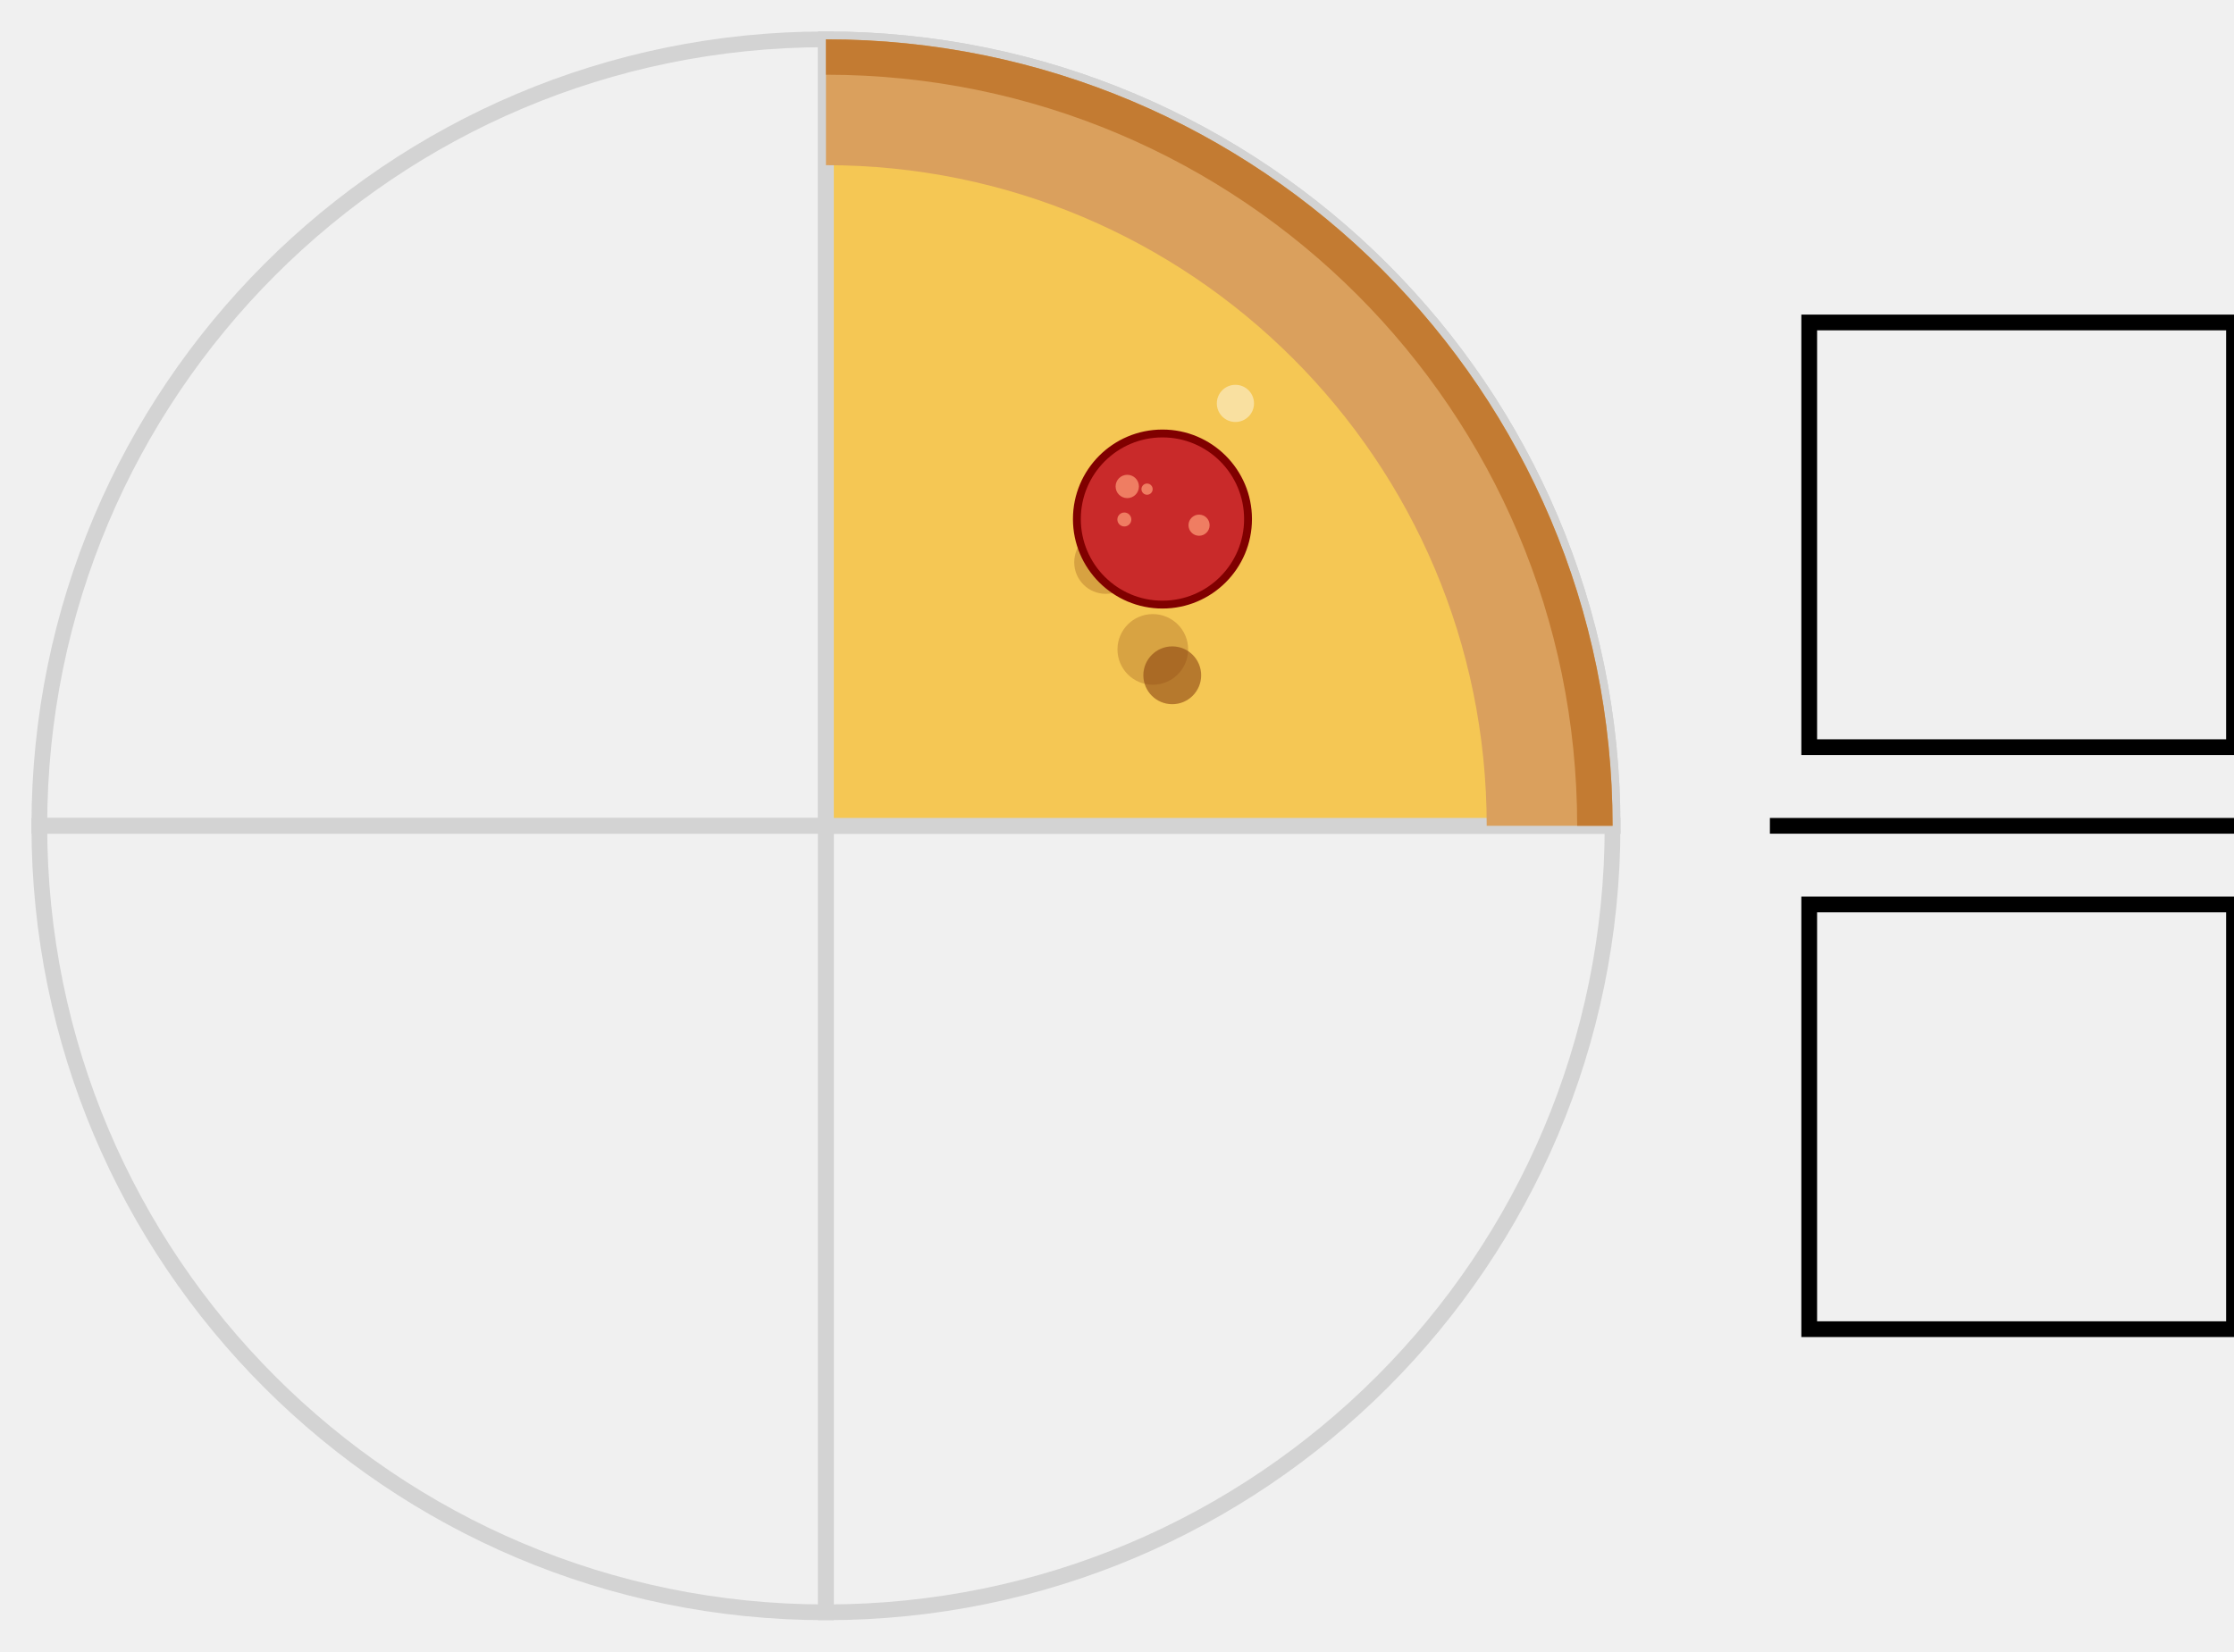
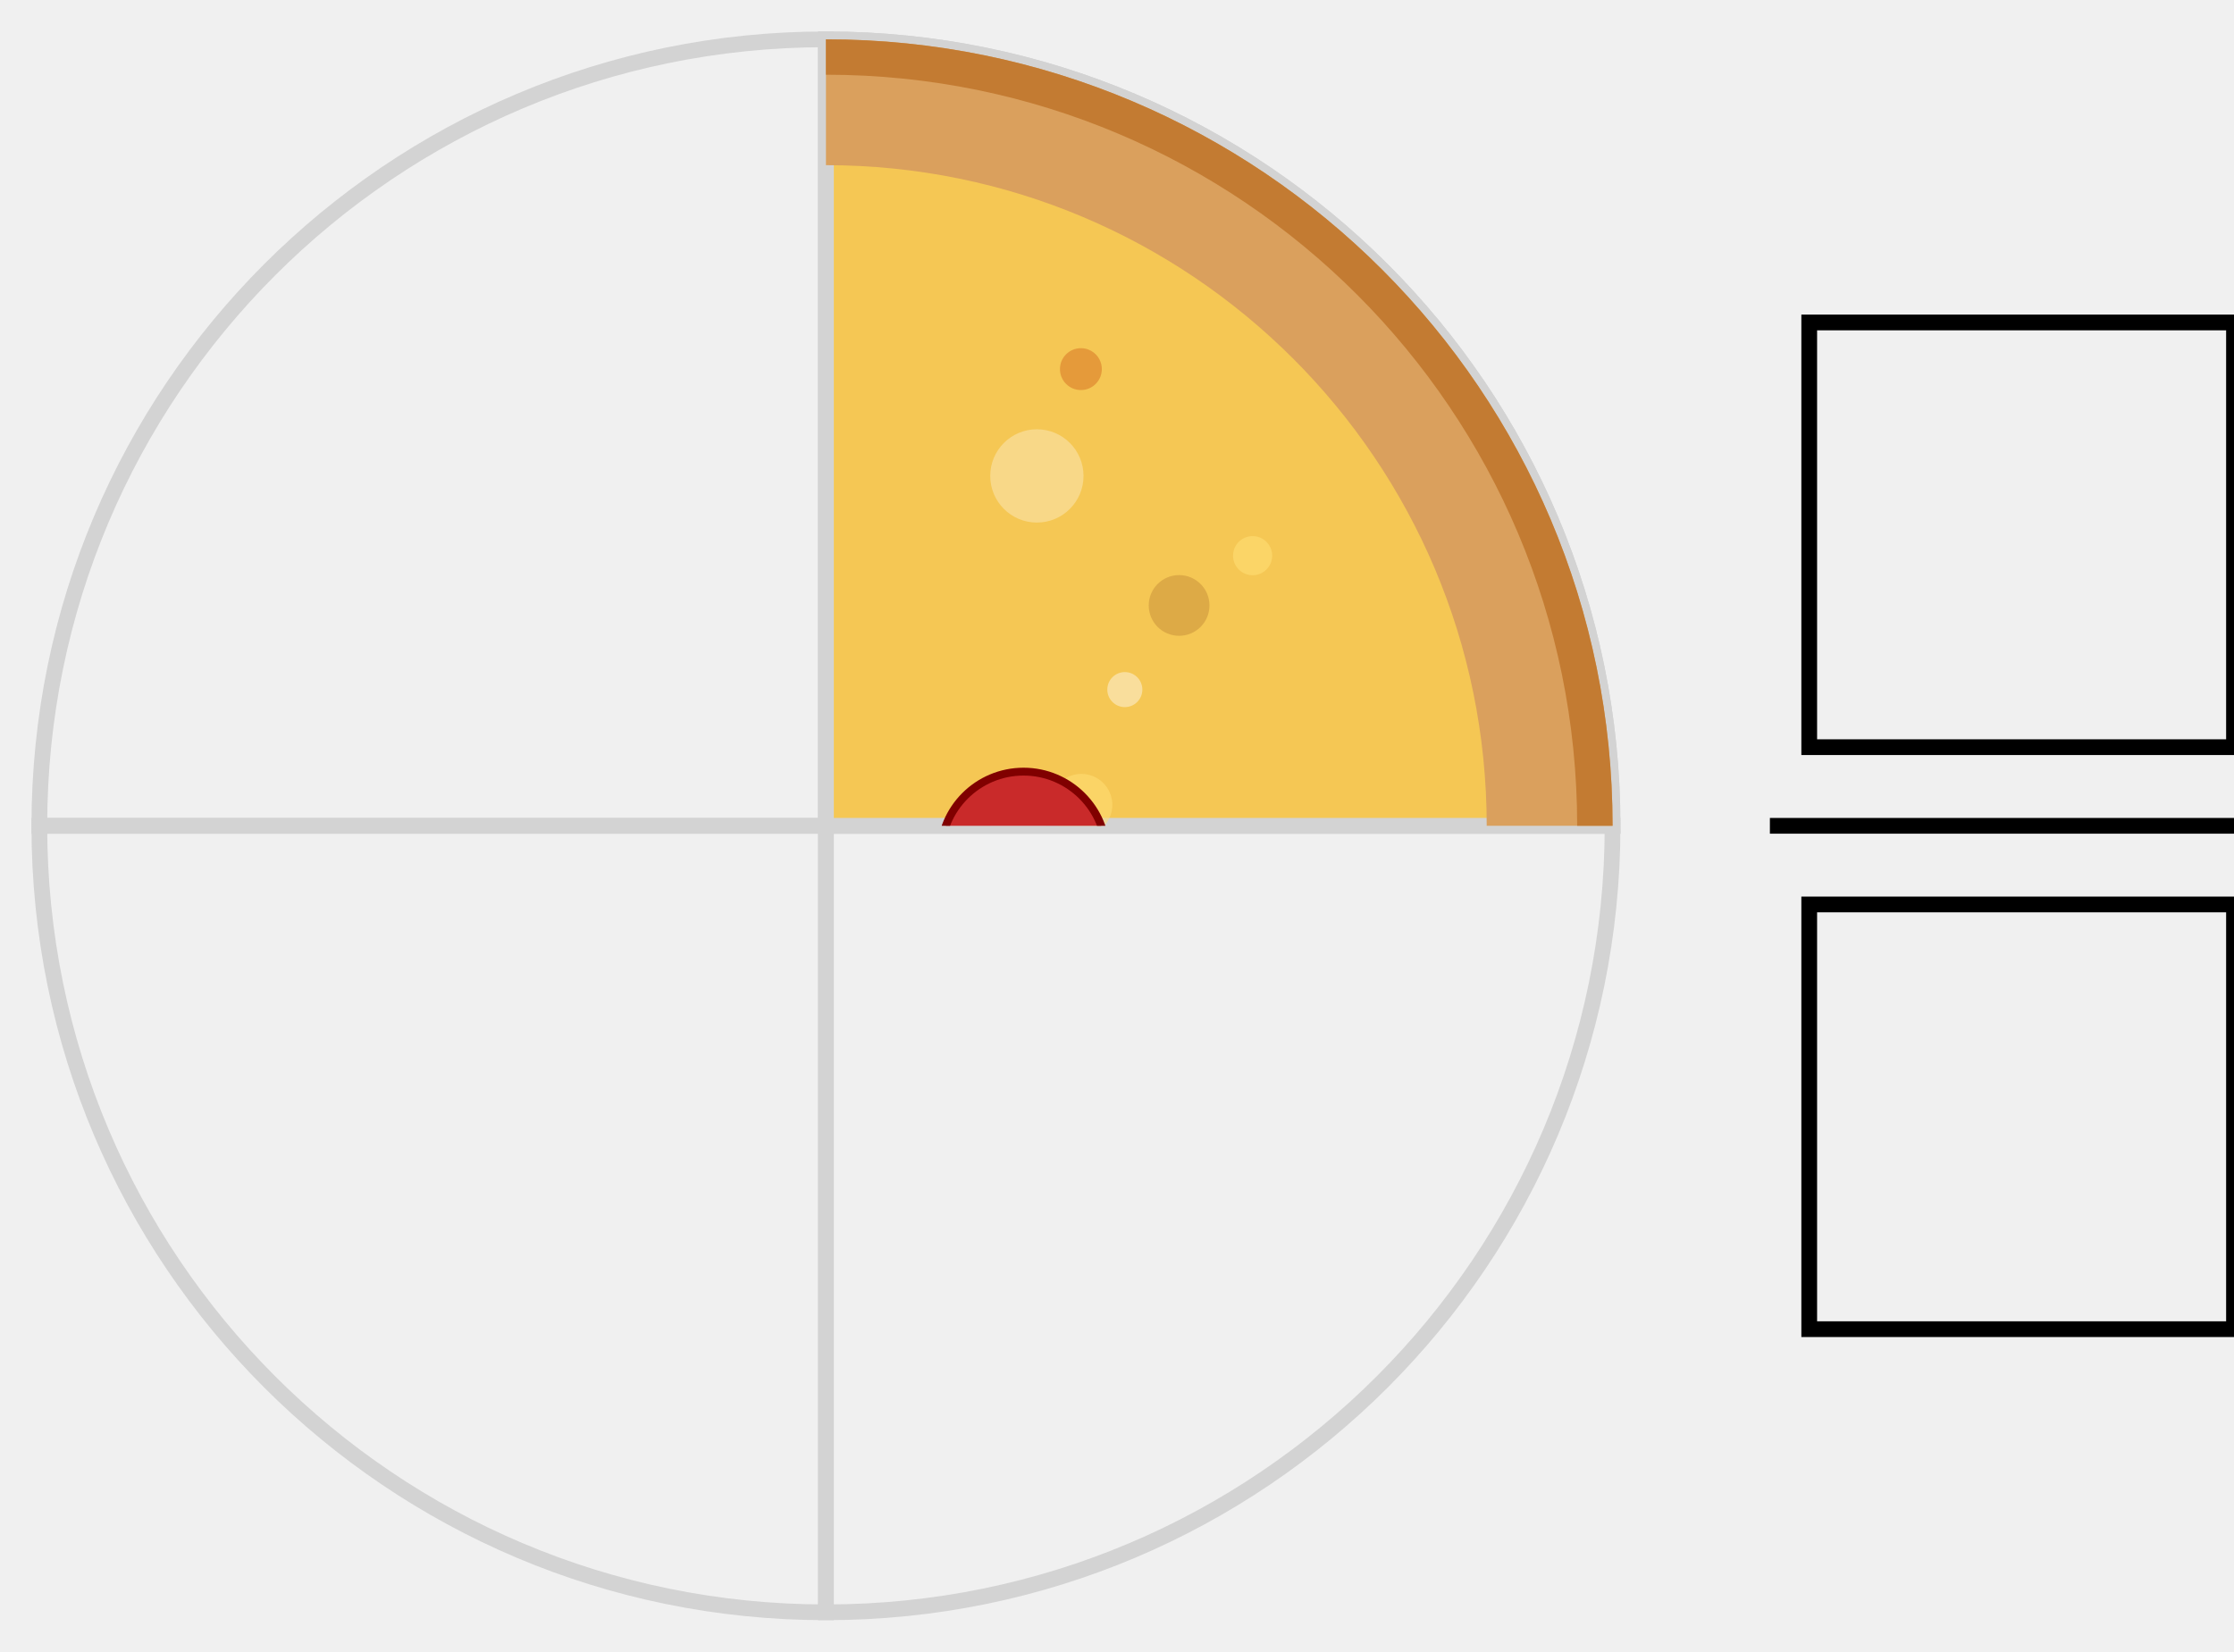
<svg xmlns="http://www.w3.org/2000/svg" xmlns:xlink="http://www.w3.org/1999/xlink" width="284.0" height="210" viewBox="0 0 284.0 210">
  <defs>
-     <clipPath id="clip-4465989952-4465525072">
+     <clipPath id="clip-4473755968-4473444560">
      <path d="M105.0,105.0 L105.0,5.0 A100,100,0,0,1,205.0,105.0 Z" fill="none" />
    </clipPath>
  </defs>
  <g>
    <path d="M105.0,105.0 L105.0,5.0 A100,100,0,0,1,205.0,105.0 Z" fill="none" stroke="lightgray" stroke-width="2" />
    <path d="M105.0,105.0 L205.0,105.0 A100,100,0,0,1,105.0,205.0 Z" fill="none" stroke="lightgray" stroke-width="2" />
    <path d="M105.0,105.0 L105.0,205.0 A100,100,0,0,1,5.0,105 Z" fill="none" stroke="lightgray" stroke-width="2" />
    <path d="M105.0,105.0 L5.0,105 A100,100,0,0,1,105,5.0 Z" fill="none" stroke="lightgray" stroke-width="2" />
    <path d="M105.0,105.0 L105.0,5.0 A100,100,0,0,1,205.0,105.0 Z" fill="#F5C754" stroke="lightgray" stroke-width="2" />
-     <use xlink:href="#clip-4465989952-4465525072" />
-     <g clip-path="url(#clip-4465989952-4465525072)">
+     <use xlink:href="#clip-4473755968-4473444560" />
+     <g clip-path="url(#clip-4473755968-4473444560)">
      <circle cx="105.0" cy="105.0" r="92" stroke="#DAA05D" stroke-width="16" fill="none" />
      <circle cx="105.0" cy="105.0" r="98" stroke="#C37B32" stroke-width="5" fill="none" />
-       <circle cx="84.066" cy="167.897" r="4.963" fill="#FFDE75" fill-opacity="0.207" />
-       <circle cx="149.025" cy="85.861" r="3.676" fill="#8B4513" fill-opacity="0.59" />
-       <circle cx="140.571" cy="71.495" r="4.009" fill="#8B4513" fill-opacity="0.282" />
-       <circle cx="64.443" cy="78.623" r="3.96" fill="#8B4513" fill-opacity="0.511" />
-       <circle cx="157.054" cy="51.291" r="2.363" fill="#FFFFFF" fill-opacity="0.448" />
-       <circle cx="109.682" cy="122.996" r="5.634" fill="#FFDE75" fill-opacity="0.529" />
-       <circle cx="93.472" cy="96.14" r="3.304" fill="#D2691E" fill-opacity="0.315" />
-       <circle cx="65.826" cy="169.007" r="3.024" fill="#8B4513" fill-opacity="0.282" />
-       <circle cx="62.554" cy="112.926" r="5.551" fill="#8B4513" fill-opacity="0.513" />
-       <circle cx="146.553" cy="82.572" r="4.493" fill="#8B4513" fill-opacity="0.281" />
-       <circle cx="167.296" cy="141.209" r="3.615" fill="#8B4513" fill-opacity="0.523" />
-       <circle cx="106.02" cy="172.96" r="3.95" fill="#FFDE75" fill-opacity="0.334" />
-       <circle cx="89.041" cy="49.199" r="5.127" fill="#FFDE75" fill-opacity="0.363" />
-       <circle cx="57.949" cy="164.638" r="5.576" fill="#FFDE75" fill-opacity="0.402" />
-       <circle cx="179.819" cy="112.06" r="3.932" fill="#FFFFFF" fill-opacity="0.285" />
-       <circle cx="118.957" cy="160.314" r="10.442" fill="#C92A2A" stroke="#800000" stroke-width="1" />
-       <circle cx="118.701" cy="160.489" r="1.407" fill="#FFA07A" fill-opacity="0.7" />
-       <circle cx="118.148" cy="154.606" r="0.954" fill="#FFA07A" fill-opacity="0.7" />
-       <circle cx="122.001" cy="160.437" r="0.525" fill="#FFA07A" fill-opacity="0.7" />
-       <circle cx="114.099" cy="157.719" r="1" fill="#FFA07A" fill-opacity="0.7" />
-       <circle cx="122.042" cy="165.486" r="0.7" fill="#FFA07A" fill-opacity="0.7" />
-       <circle cx="79.197" cy="31.65" r="11.977" fill="#C92A2A" stroke="#800000" stroke-width="1" />
-       <circle cx="77.829" cy="33.189" r="0.728" fill="#FFA07A" fill-opacity="0.7" />
-       <circle cx="75.887" cy="35.705" r="1.351" fill="#FFA07A" fill-opacity="0.7" />
-       <circle cx="75.454" cy="34.739" r="0.503" fill="#FFA07A" fill-opacity="0.7" />
-       <circle cx="161.202" cy="142.756" r="11.579" fill="#C92A2A" stroke="#800000" stroke-width="1" />
-       <circle cx="160.934" cy="146.612" r="0.745" fill="#FFA07A" fill-opacity="0.7" />
-       <circle cx="163.343" cy="147.548" r="0.699" fill="#FFA07A" fill-opacity="0.7" />
-       <circle cx="162.536" cy="139.058" r="0.696" fill="#FFA07A" fill-opacity="0.7" />
-       <circle cx="147.779" cy="65.994" r="10.879" fill="#C92A2A" stroke="#800000" stroke-width="1" />
-       <circle cx="152.432" cy="66.776" r="1.344" fill="#FFA07A" fill-opacity="0.7" />
-       <circle cx="143.305" cy="61.852" r="1.483" fill="#FFA07A" fill-opacity="0.7" />
-       <circle cx="145.821" cy="62.193" r="0.713" fill="#FFA07A" fill-opacity="0.7" />
-       <circle cx="142.934" cy="66.051" r="0.887" fill="#FFA07A" fill-opacity="0.7" />
+       <circle cx="149.895" cy="76.981" r="3.861" fill="#8B4513" fill-opacity="0.219" />
+       <circle cx="48.565" cy="131.222" r="2.702" fill="#8B4513" fill-opacity="0.51" />
+       <circle cx="99.58" cy="37.612" r="5.117" fill="#8B4513" fill-opacity="0.503" />
+       <circle cx="142.996" cy="87.68" r="2.227" fill="#FFFFFF" fill-opacity="0.419" />
+       <circle cx="131.814" cy="60.512" r="5.931" fill="#FFFFFF" fill-opacity="0.304" />
+       <circle cx="119.521" cy="120.59" r="3.687" fill="#FFDE75" fill-opacity="0.507" />
+       <circle cx="27.904" cy="69.229" r="2.048" fill="#D2691E" fill-opacity="0.368" />
+       <circle cx="159.24" cy="70.652" r="2.488" fill="#FFDE75" fill-opacity="0.585" />
+       <circle cx="129.509" cy="102.726" r="4.186" fill="#FFFFFF" fill-opacity="0.218" />
+       <circle cx="137.465" cy="102.339" r="3.941" fill="#FFDE75" fill-opacity="0.567" />
+       <circle cx="126.687" cy="163.947" r="3.294" fill="#8B4513" fill-opacity="0.228" />
+       <circle cx="37.791" cy="104.02" r="3.745" fill="#FFFFFF" fill-opacity="0.418" />
+       <circle cx="164.604" cy="141.992" r="5.852" fill="#8B4513" fill-opacity="0.464" />
+       <circle cx="137.41" cy="46.932" r="2.662" fill="#D2691E" fill-opacity="0.471" />
+       <circle cx="91.754" cy="85.55" r="3.395" fill="#8B4513" fill-opacity="0.425" />
+       <circle cx="82.82" cy="173.314" r="11.855" fill="#C92A2A" stroke="#800000" stroke-width="1" />
+       <circle cx="80.121" cy="171.188" r="1.347" fill="#FFA07A" fill-opacity="0.7" />
+       <circle cx="88.292" cy="170.136" r="0.987" fill="#FFA07A" fill-opacity="0.7" />
+       <circle cx="88.778" cy="169.792" r="0.951" fill="#FFA07A" fill-opacity="0.7" />
+       <circle cx="87.591" cy="172.334" r="1.282" fill="#FFA07A" fill-opacity="0.7" />
+       <circle cx="85.045" cy="171.83" r="1.421" fill="#FFA07A" fill-opacity="0.7" />
+       <circle cx="87.723" cy="177.733" r="0.875" fill="#FFA07A" fill-opacity="0.7" />
+       <circle cx="83.154" cy="171.938" r="1.378" fill="#FFA07A" fill-opacity="0.7" />
+       <circle cx="130.118" cy="108.635" r="10.523" fill="#C92A2A" stroke="#800000" stroke-width="1" />
+       <circle cx="127.236" cy="111.974" r="0.785" fill="#FFA07A" fill-opacity="0.7" />
+       <circle cx="135.488" cy="114.578" r="0.529" fill="#FFA07A" fill-opacity="0.7" />
+       <circle cx="131.945" cy="113.295" r="0.984" fill="#FFA07A" fill-opacity="0.7" />
+       <circle cx="134.174" cy="107.647" r="0.548" fill="#FFA07A" fill-opacity="0.7" />
+       <circle cx="85.47" cy="61.721" r="9.613" fill="#C92A2A" stroke="#800000" stroke-width="1" />
+       <circle cx="81.566" cy="65.79" r="0.715" fill="#FFA07A" fill-opacity="0.7" />
+       <circle cx="83.653" cy="66.728" r="1.49" fill="#FFA07A" fill-opacity="0.7" />
+       <circle cx="85.165" cy="55.874" r="0.907" fill="#FFA07A" fill-opacity="0.7" />
+       <circle cx="83.735" cy="64.055" r="0.607" fill="#FFA07A" fill-opacity="0.7" />
+       <circle cx="86.534" cy="66.14" r="1.448" fill="#FFA07A" fill-opacity="0.7" />
+       <circle cx="86.103" cy="65.931" r="1.467" fill="#FFA07A" fill-opacity="0.7" />
+       <circle cx="82.889" cy="56.663" r="1.19" fill="#FFA07A" fill-opacity="0.7" />
+       <circle cx="35.795" cy="132.224" r="11.076" fill="#C92A2A" stroke="#800000" stroke-width="1" />
+       <circle cx="33.182" cy="135.704" r="1.47" fill="#FFA07A" fill-opacity="0.7" />
+       <circle cx="30.984" cy="131.255" r="1.195" fill="#FFA07A" fill-opacity="0.7" />
+       <circle cx="32.875" cy="133.715" r="0.817" fill="#FFA07A" fill-opacity="0.7" />
+       <circle cx="38.342" cy="127.081" r="1.449" fill="#FFA07A" fill-opacity="0.7" />
+       <circle cx="36.555" cy="128.675" r="1.112" fill="#FFA07A" fill-opacity="0.7" />
+       <circle cx="33.523" cy="130.764" r="1.189" fill="#FFA07A" fill-opacity="0.7" />
    </g>
    <rect x="230.0" y="41.0" width="54.0" height="54.0" fill="none" stroke="black" stroke-width="2" />
    <rect x="230.0" y="115.0" width="54.0" height="54.0" fill="none" stroke="black" stroke-width="2" />
    <path d="M225.0,105.0 L289.0,105.0" stroke="black" stroke-width="2" />
  </g>
</svg>
